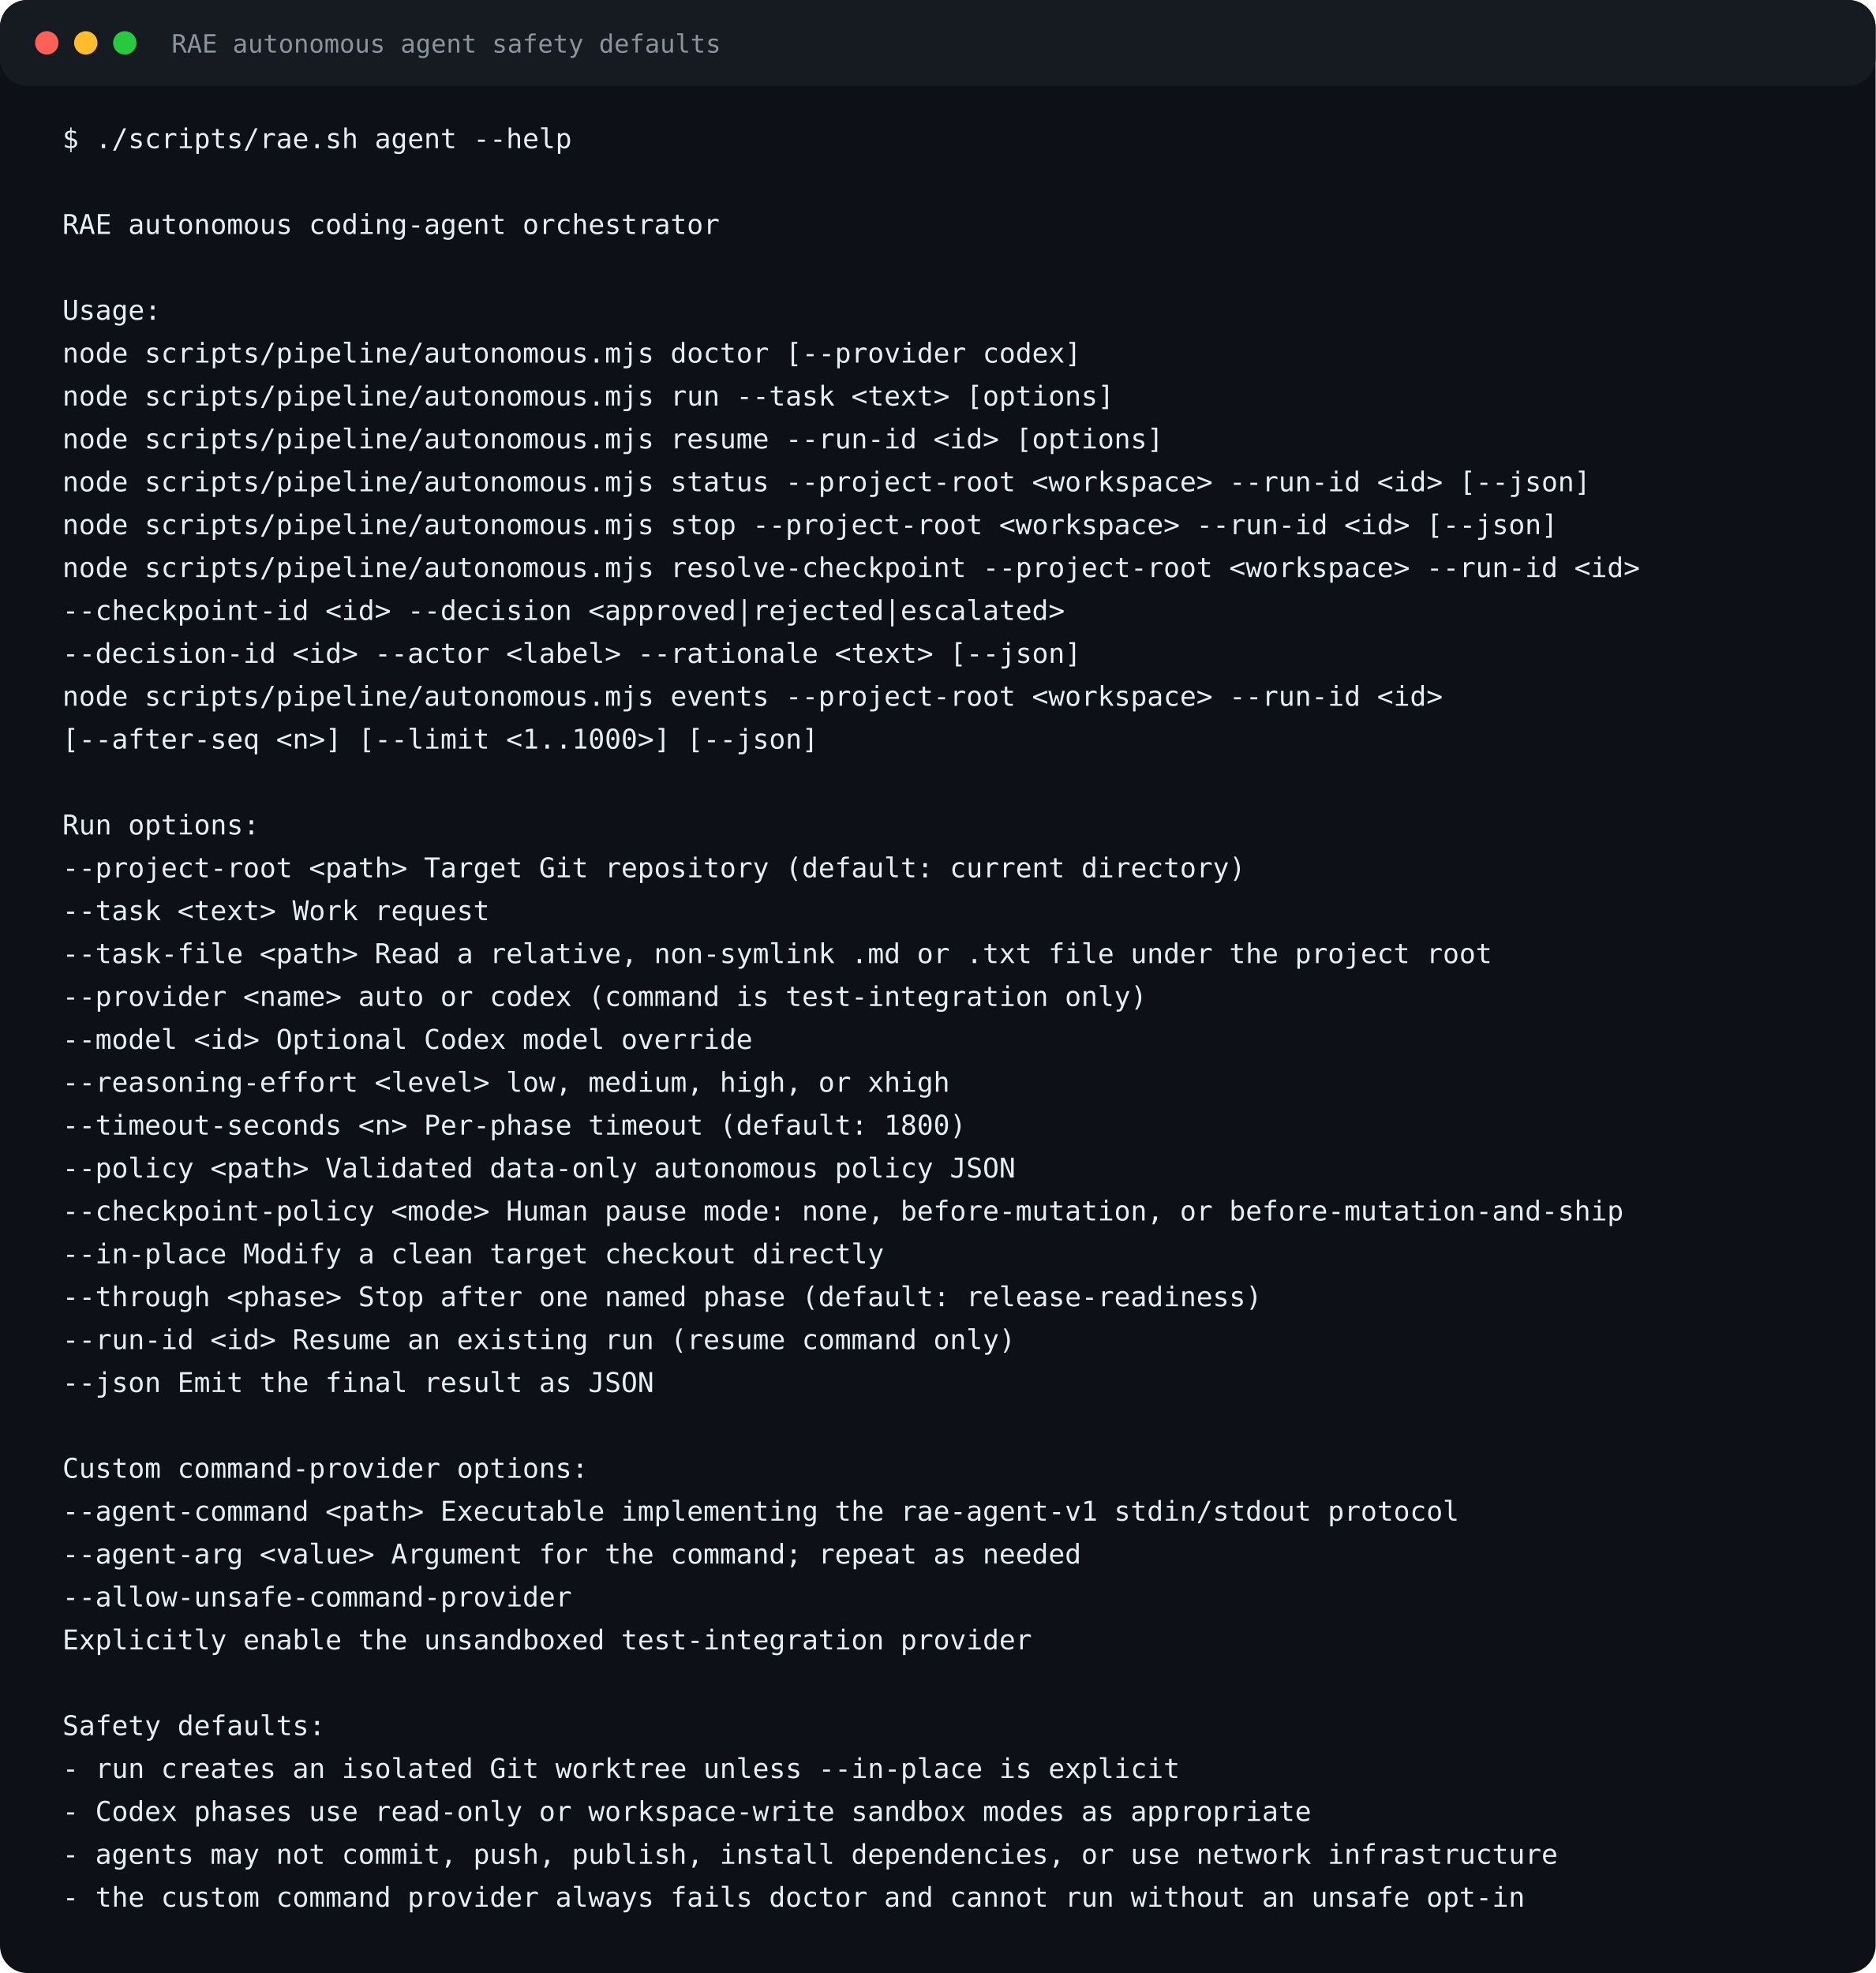
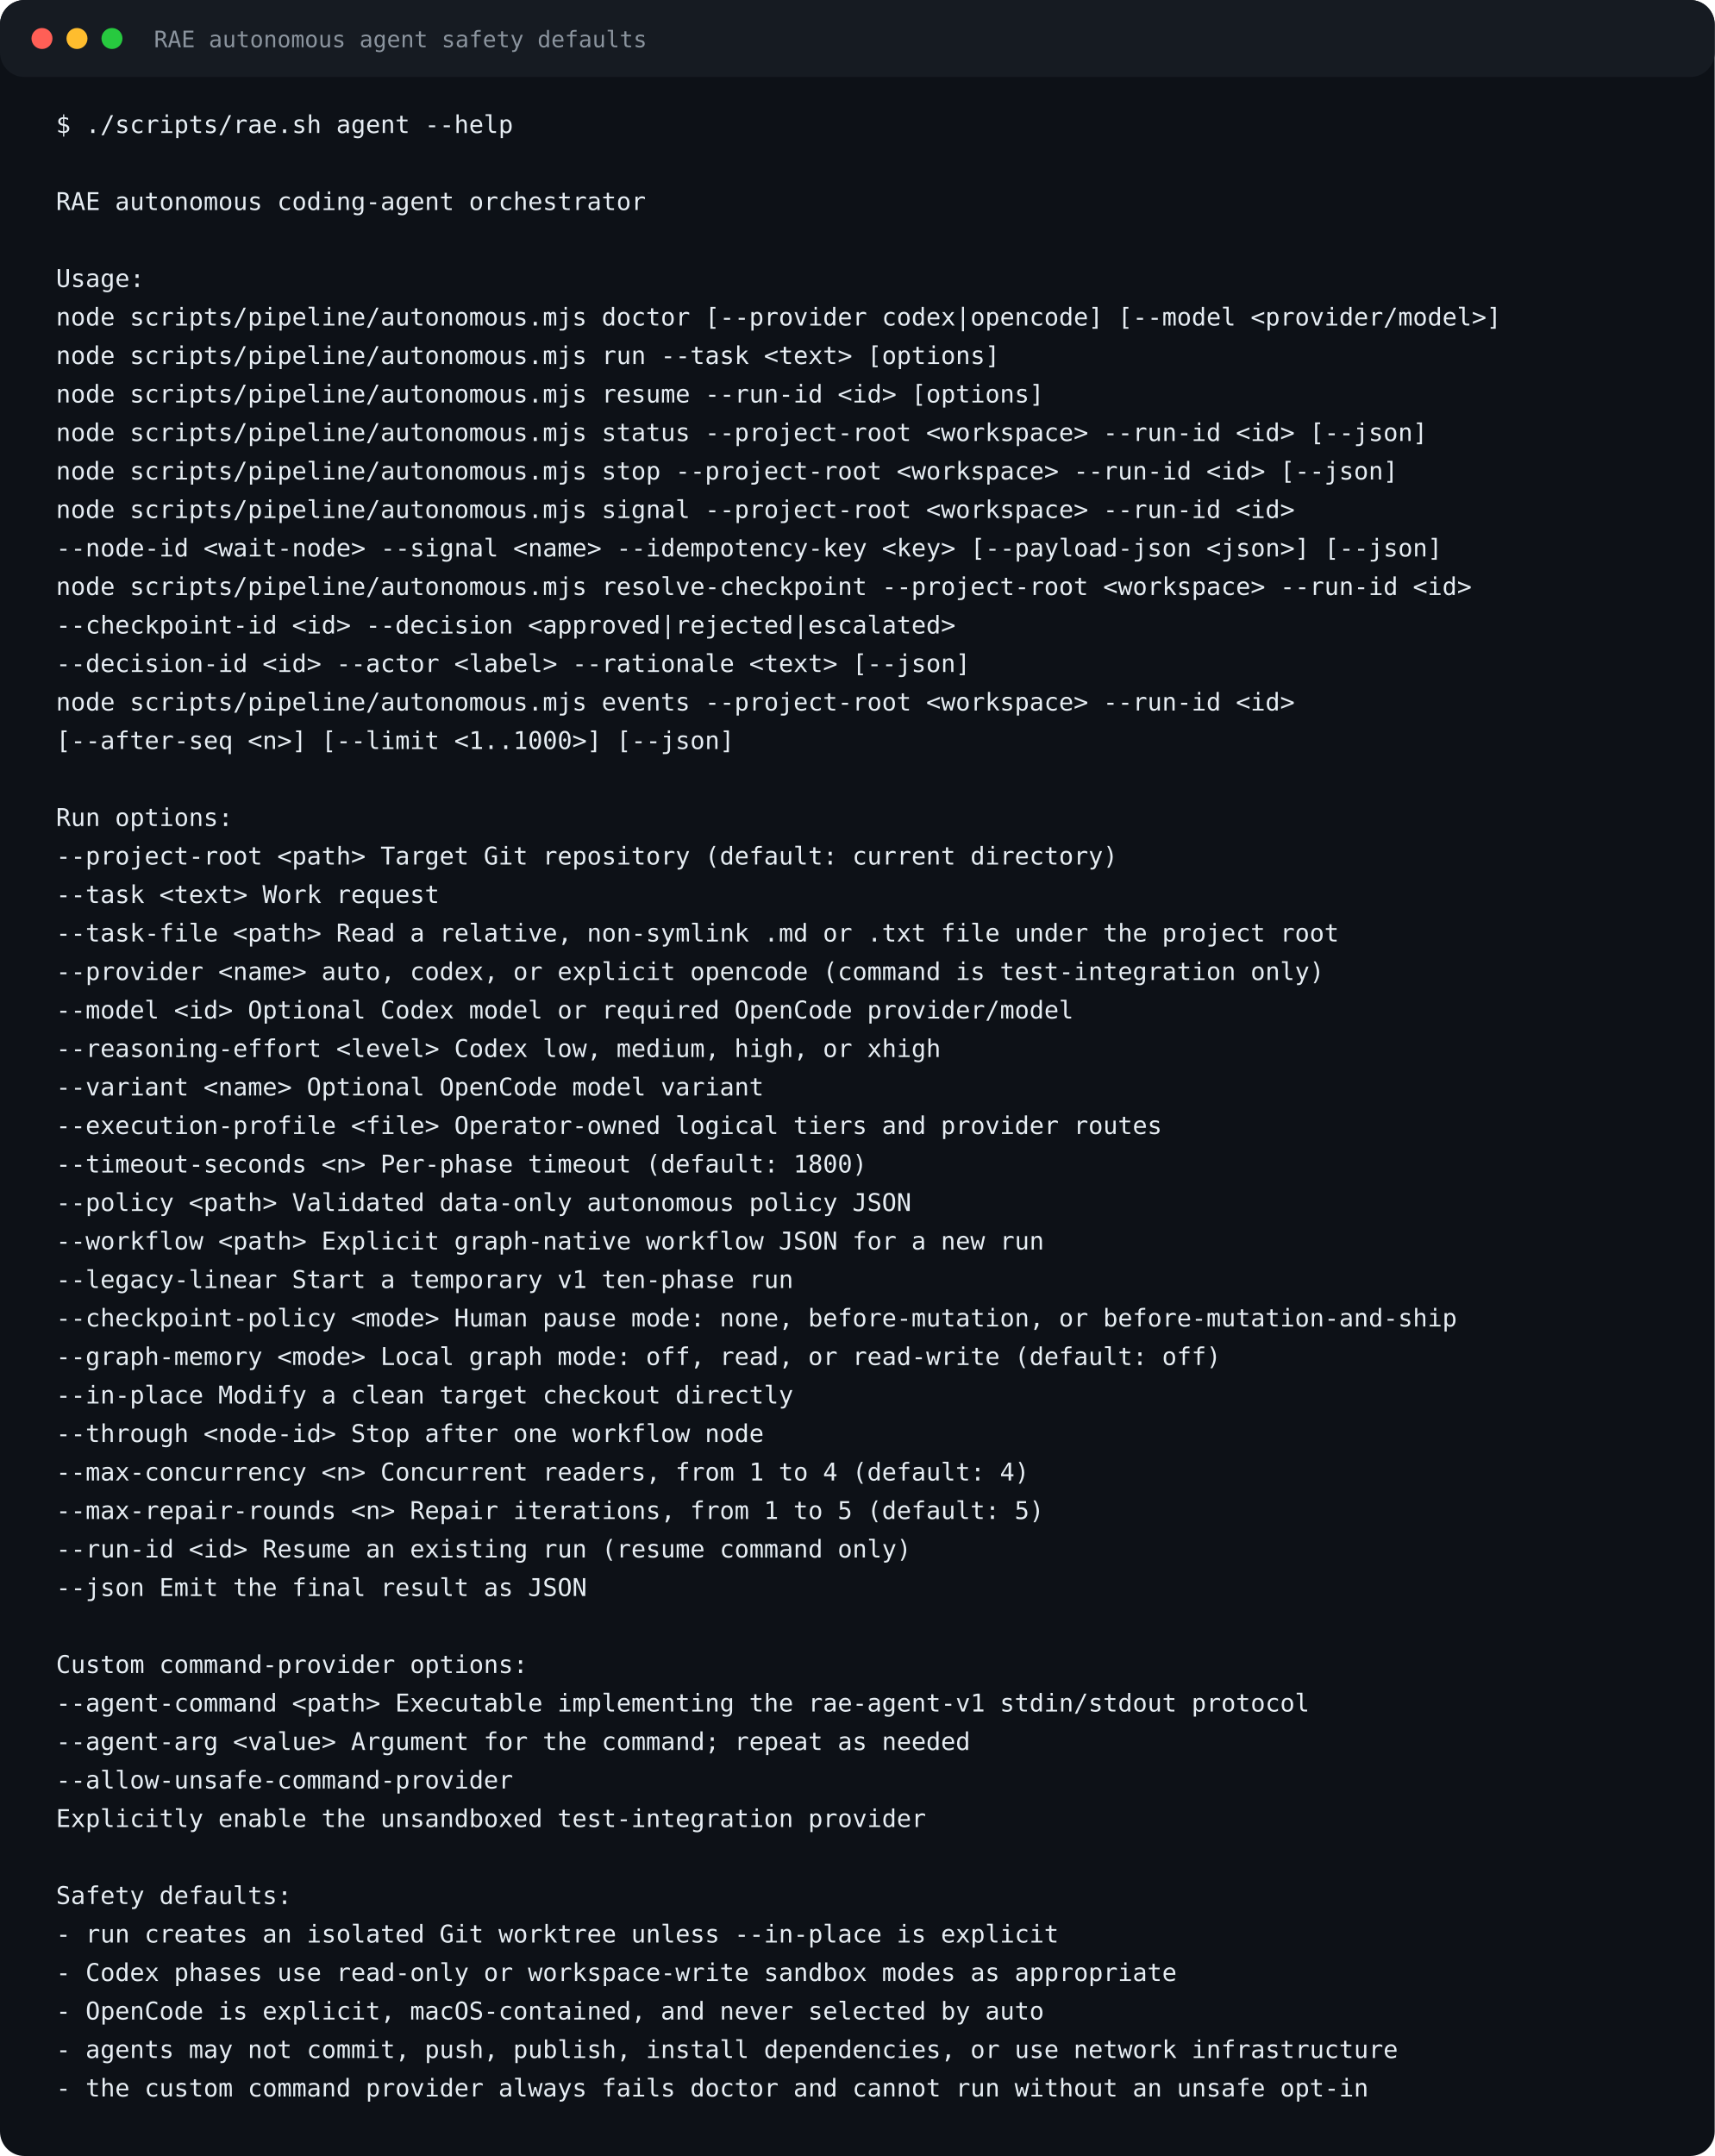
- <svg xmlns="http://www.w3.org/2000/svg" width="962" height="1012" viewBox="0 0 962 1012" role="img" aria-labelledby="title description">
+ <svg xmlns="http://www.w3.org/2000/svg" width="980" height="1232" viewBox="0 0 980 1232" role="img" aria-labelledby="title description">
  <style>
    .line { fill: #e6edf3; font: 14px ui-monospace, SFMono-Regular, Menlo, Consolas, monospace; }
    .chrome { fill: #8b949e; font: 13px ui-monospace, SFMono-Regular, Menlo, Consolas, monospace; }
  </style>
-   <rect width="962" height="1012" rx="14" fill="#0d1117" />
-   <rect width="962" height="44" rx="14" fill="#161b22" />
+   <rect width="980" height="1232" rx="14" fill="#0d1117" />
+   <rect width="980" height="44" rx="14" fill="#161b22" />
  <circle cx="24" cy="22" r="6" fill="#ff5f56" />
  <circle cx="44" cy="22" r="6" fill="#ffbd2e" />
  <circle cx="64" cy="22" r="6" fill="#27c93f" />
  <text x="88" y="27" class="chrome">RAE autonomous agent safety defaults</text>
  <text x="32" y="76" class="line">$ ./scripts/rae.sh agent --help</text>
  <text x="32" y="98" class="line" />
  <text x="32" y="120" class="line">RAE autonomous coding-agent orchestrator</text>
  <text x="32" y="142" class="line" />
  <text x="32" y="164" class="line">Usage:</text>
-   <text x="32" y="186" class="line">  node scripts/pipeline/autonomous.mjs doctor [--provider codex]</text>
+   <text x="32" y="186" class="line">  node scripts/pipeline/autonomous.mjs doctor [--provider codex|opencode] [--model &lt;provider/model&gt;]</text>
  <text x="32" y="208" class="line">  node scripts/pipeline/autonomous.mjs run --task &lt;text&gt; [options]</text>
  <text x="32" y="230" class="line">  node scripts/pipeline/autonomous.mjs resume --run-id &lt;id&gt; [options]</text>
  <text x="32" y="252" class="line">  node scripts/pipeline/autonomous.mjs status --project-root &lt;workspace&gt; --run-id &lt;id&gt; [--json]</text>
  <text x="32" y="274" class="line">  node scripts/pipeline/autonomous.mjs stop --project-root &lt;workspace&gt; --run-id &lt;id&gt; [--json]</text>
-   <text x="32" y="296" class="line">  node scripts/pipeline/autonomous.mjs resolve-checkpoint --project-root &lt;workspace&gt; --run-id &lt;id&gt;</text>
-   <text x="32" y="318" class="line">    --checkpoint-id &lt;id&gt; --decision &lt;approved|rejected|escalated&gt;</text>
-   <text x="32" y="340" class="line">    --decision-id &lt;id&gt; --actor &lt;label&gt; --rationale &lt;text&gt; [--json]</text>
-   <text x="32" y="362" class="line">  node scripts/pipeline/autonomous.mjs events --project-root &lt;workspace&gt; --run-id &lt;id&gt;</text>
-   <text x="32" y="384" class="line">    [--after-seq &lt;n&gt;] [--limit &lt;1..1000&gt;] [--json]</text>
-   <text x="32" y="406" class="line" />
-   <text x="32" y="428" class="line">Run options:</text>
-   <text x="32" y="450" class="line">  --project-root &lt;path&gt;       Target Git repository (default: current directory)</text>
-   <text x="32" y="472" class="line">  --task &lt;text&gt;               Work request</text>
-   <text x="32" y="494" class="line">  --task-file &lt;path&gt;          Read a relative, non-symlink .md or .txt file under the project root</text>
-   <text x="32" y="516" class="line">  --provider &lt;name&gt;           auto or codex (command is test-integration only)</text>
-   <text x="32" y="538" class="line">  --model &lt;id&gt;                Optional Codex model override</text>
-   <text x="32" y="560" class="line">  --reasoning-effort &lt;level&gt;  low, medium, high, or xhigh</text>
-   <text x="32" y="582" class="line">  --timeout-seconds &lt;n&gt;       Per-phase timeout (default: 1800)</text>
-   <text x="32" y="604" class="line">  --policy &lt;path&gt;             Validated data-only autonomous policy JSON</text>
-   <text x="32" y="626" class="line">  --checkpoint-policy &lt;mode&gt; Human pause mode: none, before-mutation, or before-mutation-and-ship</text>
-   <text x="32" y="648" class="line">  --in-place                  Modify a clean target checkout directly</text>
-   <text x="32" y="670" class="line">  --through &lt;phase&gt;           Stop after one named phase (default: release-readiness)</text>
-   <text x="32" y="692" class="line">  --run-id &lt;id&gt;               Resume an existing run (resume command only)</text>
-   <text x="32" y="714" class="line">  --json                      Emit the final result as JSON</text>
-   <text x="32" y="736" class="line" />
-   <text x="32" y="758" class="line">Custom command-provider options:</text>
-   <text x="32" y="780" class="line">  --agent-command &lt;path&gt;      Executable implementing the rae-agent-v1 stdin/stdout protocol</text>
-   <text x="32" y="802" class="line">  --agent-arg &lt;value&gt;         Argument for the command; repeat as needed</text>
-   <text x="32" y="824" class="line">  --allow-unsafe-command-provider</text>
-   <text x="32" y="846" class="line">                              Explicitly enable the unsandboxed test-integration provider</text>
-   <text x="32" y="868" class="line" />
-   <text x="32" y="890" class="line">Safety defaults:</text>
-   <text x="32" y="912" class="line">  - run creates an isolated Git worktree unless --in-place is explicit</text>
-   <text x="32" y="934" class="line">  - Codex phases use read-only or workspace-write sandbox modes as appropriate</text>
-   <text x="32" y="956" class="line">  - agents may not commit, push, publish, install dependencies, or use network infrastructure</text>
-   <text x="32" y="978" class="line">  - the custom command provider always fails doctor and cannot run without an unsafe opt-in</text>
+   <text x="32" y="296" class="line">  node scripts/pipeline/autonomous.mjs signal --project-root &lt;workspace&gt; --run-id &lt;id&gt;</text>
+   <text x="32" y="318" class="line">    --node-id &lt;wait-node&gt; --signal &lt;name&gt; --idempotency-key &lt;key&gt; [--payload-json &lt;json&gt;] [--json]</text>
+   <text x="32" y="340" class="line">  node scripts/pipeline/autonomous.mjs resolve-checkpoint --project-root &lt;workspace&gt; --run-id &lt;id&gt;</text>
+   <text x="32" y="362" class="line">    --checkpoint-id &lt;id&gt; --decision &lt;approved|rejected|escalated&gt;</text>
+   <text x="32" y="384" class="line">    --decision-id &lt;id&gt; --actor &lt;label&gt; --rationale &lt;text&gt; [--json]</text>
+   <text x="32" y="406" class="line">  node scripts/pipeline/autonomous.mjs events --project-root &lt;workspace&gt; --run-id &lt;id&gt;</text>
+   <text x="32" y="428" class="line">    [--after-seq &lt;n&gt;] [--limit &lt;1..1000&gt;] [--json]</text>
+   <text x="32" y="450" class="line" />
+   <text x="32" y="472" class="line">Run options:</text>
+   <text x="32" y="494" class="line">  --project-root &lt;path&gt;       Target Git repository (default: current directory)</text>
+   <text x="32" y="516" class="line">  --task &lt;text&gt;               Work request</text>
+   <text x="32" y="538" class="line">  --task-file &lt;path&gt;          Read a relative, non-symlink .md or .txt file under the project root</text>
+   <text x="32" y="560" class="line">  --provider &lt;name&gt;           auto, codex, or explicit opencode (command is test-integration only)</text>
+   <text x="32" y="582" class="line">  --model &lt;id&gt;                Optional Codex model or required OpenCode provider/model</text>
+   <text x="32" y="604" class="line">  --reasoning-effort &lt;level&gt;  Codex low, medium, high, or xhigh</text>
+   <text x="32" y="626" class="line">  --variant &lt;name&gt;            Optional OpenCode model variant</text>
+   <text x="32" y="648" class="line">  --execution-profile &lt;file&gt; Operator-owned logical tiers and provider routes</text>
+   <text x="32" y="670" class="line">  --timeout-seconds &lt;n&gt;       Per-phase timeout (default: 1800)</text>
+   <text x="32" y="692" class="line">  --policy &lt;path&gt;             Validated data-only autonomous policy JSON</text>
+   <text x="32" y="714" class="line">  --workflow &lt;path&gt;           Explicit graph-native workflow JSON for a new run</text>
+   <text x="32" y="736" class="line">  --legacy-linear             Start a temporary v1 ten-phase run</text>
+   <text x="32" y="758" class="line">  --checkpoint-policy &lt;mode&gt; Human pause mode: none, before-mutation, or before-mutation-and-ship</text>
+   <text x="32" y="780" class="line">  --graph-memory &lt;mode&gt;      Local graph mode: off, read, or read-write (default: off)</text>
+   <text x="32" y="802" class="line">  --in-place                  Modify a clean target checkout directly</text>
+   <text x="32" y="824" class="line">  --through &lt;node-id&gt;         Stop after one workflow node</text>
+   <text x="32" y="846" class="line">  --max-concurrency &lt;n&gt;       Concurrent readers, from 1 to 4 (default: 4)</text>
+   <text x="32" y="868" class="line">  --max-repair-rounds &lt;n&gt;     Repair iterations, from 1 to 5 (default: 5)</text>
+   <text x="32" y="890" class="line">  --run-id &lt;id&gt;               Resume an existing run (resume command only)</text>
+   <text x="32" y="912" class="line">  --json                      Emit the final result as JSON</text>
+   <text x="32" y="934" class="line" />
+   <text x="32" y="956" class="line">Custom command-provider options:</text>
+   <text x="32" y="978" class="line">  --agent-command &lt;path&gt;      Executable implementing the rae-agent-v1 stdin/stdout protocol</text>
+   <text x="32" y="1000" class="line">  --agent-arg &lt;value&gt;         Argument for the command; repeat as needed</text>
+   <text x="32" y="1022" class="line">  --allow-unsafe-command-provider</text>
+   <text x="32" y="1044" class="line">                              Explicitly enable the unsandboxed test-integration provider</text>
+   <text x="32" y="1066" class="line" />
+   <text x="32" y="1088" class="line">Safety defaults:</text>
+   <text x="32" y="1110" class="line">  - run creates an isolated Git worktree unless --in-place is explicit</text>
+   <text x="32" y="1132" class="line">  - Codex phases use read-only or workspace-write sandbox modes as appropriate</text>
+   <text x="32" y="1154" class="line">  - OpenCode is explicit, macOS-contained, and never selected by auto</text>
+   <text x="32" y="1176" class="line">  - agents may not commit, push, publish, install dependencies, or use network infrastructure</text>
+   <text x="32" y="1198" class="line">  - the custom command provider always fails doctor and cannot run without an unsafe opt-in</text>
</svg>
